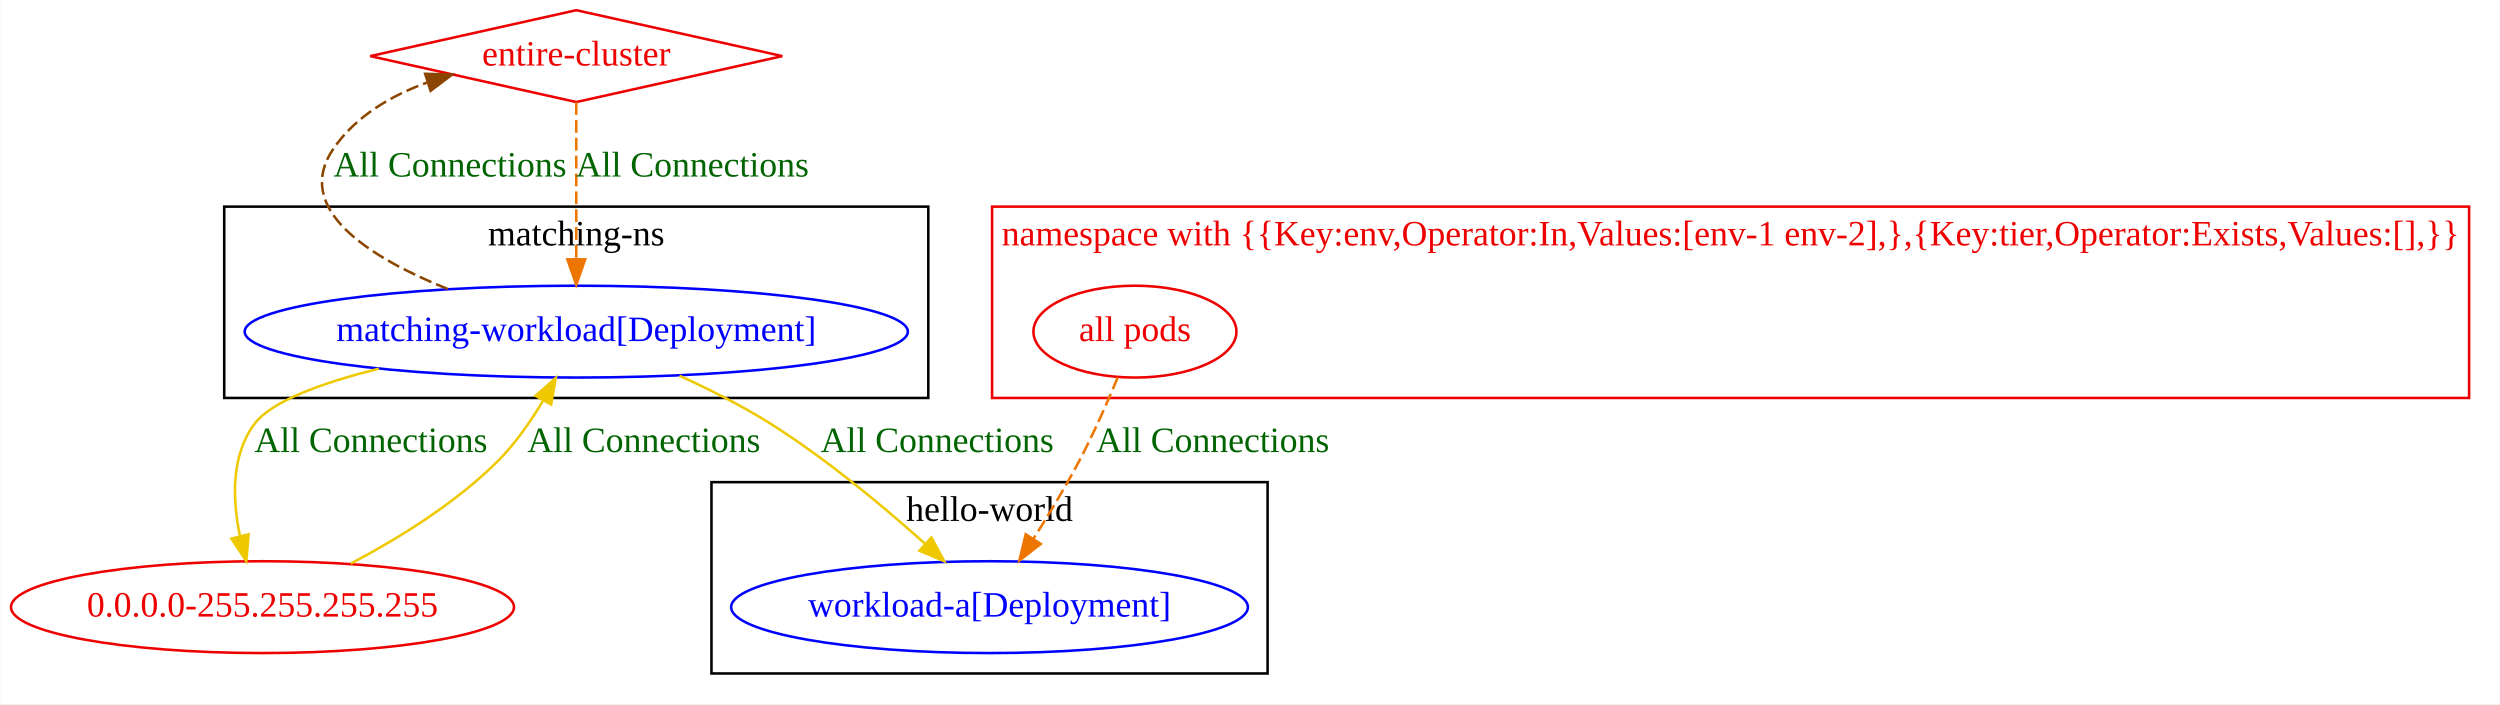
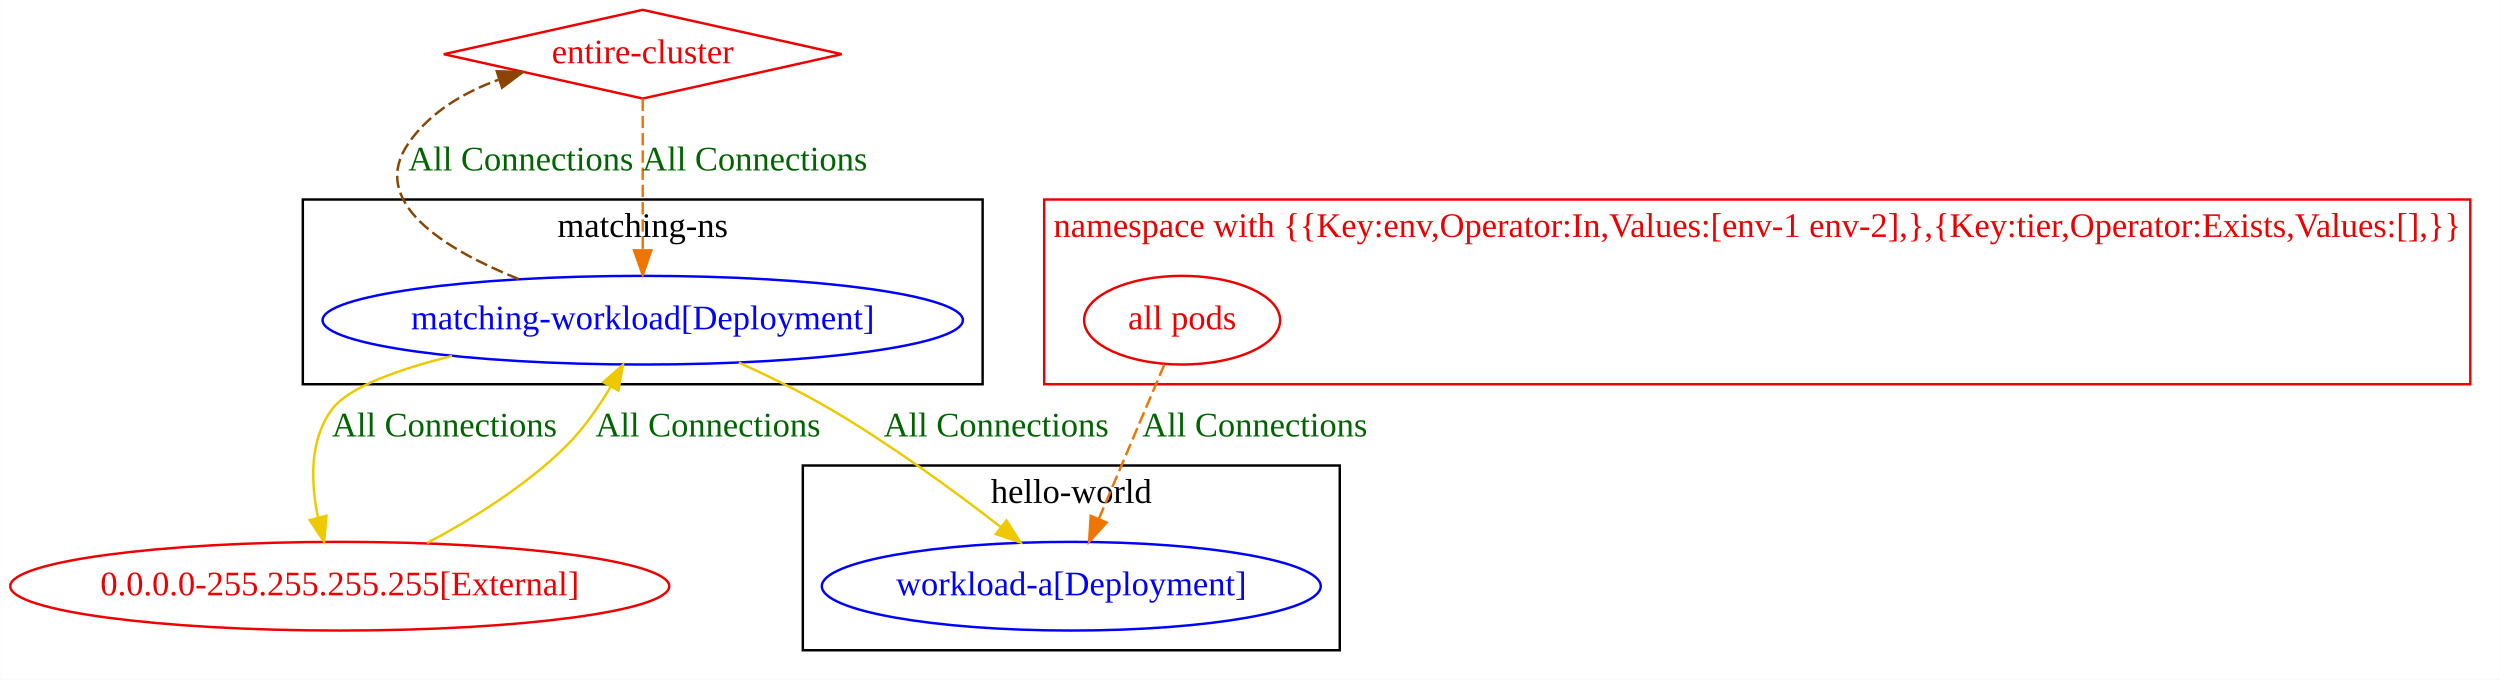
- <svg xmlns="http://www.w3.org/2000/svg" width="980pt" height="276pt" viewBox="0.00 0.00 979.79 276.00">
+ <svg xmlns="http://www.w3.org/2000/svg" width="1015pt" height="276pt" viewBox="0.00 0.00 1014.89 276.00">
  <g id="graph0" class="graph" transform="scale(1 1) rotate(0) translate(4 272)">
-     <polygon fill="white" stroke="transparent" points="-4,4 -4,-272 975.79,-272 975.79,4 -4,4" />
+     <polygon fill="white" stroke="transparent" points="-4,4 -4,-272 1010.89,-272 1010.89,4 -4,4" />
    <g id="clust3" class="cluster">
-       <polygon fill="none" stroke="#ee0000" points="384.79,-116 384.79,-191 963.79,-191 963.79,-116 384.79,-116" />
-       <text text-anchor="middle" x="674.29" y="-175.8" font-family="Times New Roman,serif" font-size="14.00" fill="#ee0000">namespace with {{Key:env,Operator:In,Values:[env-1 env-2],},{Key:tier,Operator:Exists,Values:[],}}</text>
+       <polygon fill="none" stroke="#ee0000" points="419.89,-116 419.89,-191 998.89,-191 998.89,-116 419.89,-116" />
+       <text text-anchor="middle" x="709.39" y="-175.8" font-family="Times New Roman,serif" font-size="14.00" fill="#ee0000">namespace with {{Key:env,Operator:In,Values:[env-1 env-2],},{Key:tier,Operator:Exists,Values:[],}}</text>
    </g>
    <g id="clust2" class="cluster">
-       <polygon fill="none" stroke="black" points="83.79,-116 83.79,-191 359.79,-191 359.79,-116 83.79,-116" />
-       <text text-anchor="middle" x="221.79" y="-175.8" font-family="Times New Roman,serif" font-size="14.00">matching-ns</text>
+       <polygon fill="none" stroke="black" points="118.89,-116 118.89,-191 394.89,-191 394.89,-116 118.89,-116" />
+       <text text-anchor="middle" x="256.89" y="-175.8" font-family="Times New Roman,serif" font-size="14.00">matching-ns</text>
    </g>
    <g id="clust1" class="cluster">
-       <polygon fill="none" stroke="black" points="274.79,-8 274.79,-83 492.79,-83 492.79,-8 274.79,-8" />
-       <text text-anchor="middle" x="383.79" y="-67.8" font-family="Times New Roman,serif" font-size="14.00">hello-world</text>
+       <polygon fill="none" stroke="black" points="321.89,-8 321.89,-83 539.89,-83 539.89,-8 321.89,-8" />
+       <text text-anchor="middle" x="430.89" y="-67.8" font-family="Times New Roman,serif" font-size="14.00">hello-world</text>
    </g>
    <g id="node1" class="node">
-       <ellipse fill="none" stroke="blue" cx="383.79" cy="-34" rx="101.28" ry="18" />
-       <text text-anchor="middle" x="383.79" y="-30.3" font-family="Times New Roman,serif" font-size="14.00" fill="blue">workload-a[Deployment]</text>
+       <ellipse fill="none" stroke="blue" cx="430.89" cy="-34" rx="101.28" ry="18" />
+       <text text-anchor="middle" x="430.89" y="-30.3" font-family="Times New Roman,serif" font-size="14.00" fill="blue">workload-a[Deployment]</text>
    </g>
    <g id="node2" class="node">
-       <ellipse fill="none" stroke="blue" cx="221.79" cy="-142" rx="129.98" ry="18" />
-       <text text-anchor="middle" x="221.79" y="-138.3" font-family="Times New Roman,serif" font-size="14.00" fill="blue">matching-workload[Deployment]</text>
+       <ellipse fill="none" stroke="blue" cx="256.89" cy="-142" rx="129.98" ry="18" />
+       <text text-anchor="middle" x="256.89" y="-138.3" font-family="Times New Roman,serif" font-size="14.00" fill="blue">matching-workload[Deployment]</text>
    </g>
    <g id="edge6" class="edge">
-       <path fill="none" stroke="#eec900" d="M262.25,-124.71C274.04,-119.34 286.72,-112.95 297.79,-106 319.63,-92.28 342.03,-73.62 358.49,-58.87" />
-       <polygon fill="#eec900" stroke="#eec900" points="361.02,-61.3 366.06,-51.98 356.31,-56.12 361.02,-61.3" />
-       <text text-anchor="middle" x="363.29" y="-94.8" font-family="Times New Roman,serif" font-size="14.00" fill="darkgreen">All Connections</text>
+       <path fill="none" stroke="#eec900" d="M295.9,-124.8C308.01,-119.31 321.23,-112.82 332.89,-106 357.37,-91.68 383.29,-72.71 402.32,-57.99" />
+       <polygon fill="#eec900" stroke="#eec900" points="404.57,-60.67 410.29,-51.76 400.25,-55.16 404.57,-60.67" />
+       <text text-anchor="middle" x="400.39" y="-94.8" font-family="Times New Roman,serif" font-size="14.00" fill="darkgreen">All Connections</text>
    </g>
    <g id="node4" class="node">
-       <ellipse fill="none" stroke="#ee0000" cx="98.79" cy="-34" rx="98.58" ry="18" />
-       <text text-anchor="middle" x="98.79" y="-30.3" font-family="Times New Roman,serif" font-size="14.00" fill="#ee0000">0.0.0.0-255.255.255.255</text>
+       <ellipse fill="none" stroke="#ee0000" cx="133.89" cy="-34" rx="133.78" ry="18" />
+       <text text-anchor="middle" x="133.89" y="-30.3" font-family="Times New Roman,serif" font-size="14.00" fill="#ee0000">0.0.0.0-255.255.255.255[External]</text>
    </g>
    <g id="edge4" class="edge">
-       <path fill="none" stroke="#eec900" d="M144.4,-127.5C122.36,-121.99 102.49,-114.81 95.79,-106 86.42,-93.67 86.96,-76.36 89.95,-61.92" />
-       <polygon fill="#eec900" stroke="#eec900" points="93.39,-62.58 92.44,-52.02 86.6,-60.86 93.39,-62.58" />
-       <text text-anchor="middle" x="141.29" y="-94.8" font-family="Times New Roman,serif" font-size="14.00" fill="darkgreen">All Connections</text>
+       <path fill="none" stroke="#eec900" d="M179.5,-127.5C157.46,-121.99 137.59,-114.81 130.89,-106 121.52,-93.67 122.06,-76.36 125.04,-61.92" />
+       <polygon fill="#eec900" stroke="#eec900" points="128.49,-62.58 127.54,-52.02 121.7,-60.86 128.49,-62.58" />
+       <text text-anchor="middle" x="176.39" y="-94.8" font-family="Times New Roman,serif" font-size="14.00" fill="darkgreen">All Connections</text>
    </g>
    <g id="node5" class="node">
-       <polygon fill="none" stroke="#ee0000" points="221.79,-268 141.02,-250 221.79,-232 302.56,-250 221.79,-268" />
-       <text text-anchor="middle" x="221.79" y="-246.3" font-family="Times New Roman,serif" font-size="14.00" fill="#ee0000">entire-cluster</text>
+       <polygon fill="none" stroke="#ee0000" points="256.89,-268 176.12,-250 256.89,-232 337.66,-250 256.89,-268" />
+       <text text-anchor="middle" x="256.89" y="-246.3" font-family="Times New Roman,serif" font-size="14.00" fill="#ee0000">entire-cluster</text>
    </g>
    <g id="edge5" class="edge">
-       <path fill="none" stroke="#8b4500" stroke-dasharray="5,2" d="M171.45,-158.69C140.69,-171.07 110.19,-190.19 126.79,-214 135.45,-226.42 149.03,-234.44 163.25,-239.62" />
-       <polygon fill="#8b4500" stroke="#8b4500" points="162.55,-243.07 173.14,-242.77 164.68,-236.4 162.55,-243.07" />
-       <text text-anchor="middle" x="172.29" y="-202.8" font-family="Times New Roman,serif" font-size="14.00" fill="darkgreen">All Connections</text>
+       <path fill="none" stroke="#8b4500" stroke-dasharray="5,2" d="M206.55,-158.69C175.79,-171.07 145.28,-190.19 161.89,-214 170.55,-226.42 184.13,-234.44 198.35,-239.62" />
+       <polygon fill="#8b4500" stroke="#8b4500" points="197.65,-243.07 208.24,-242.77 199.77,-236.4 197.65,-243.07" />
+       <text text-anchor="middle" x="207.39" y="-202.8" font-family="Times New Roman,serif" font-size="14.00" fill="darkgreen">All Connections</text>
    </g>
    <g id="node3" class="node">
-       <ellipse fill="none" stroke="#ee0000" cx="440.79" cy="-142" rx="39.79" ry="18" />
-       <text text-anchor="middle" x="440.79" y="-138.3" font-family="Times New Roman,serif" font-size="14.00" fill="#ee0000">all pods</text>
+       <ellipse fill="none" stroke="#ee0000" cx="475.89" cy="-142" rx="39.79" ry="18" />
+       <text text-anchor="middle" x="475.89" y="-138.3" font-family="Times New Roman,serif" font-size="14.00" fill="#ee0000">all pods</text>
    </g>
    <g id="edge2" class="edge">
-       <path fill="none" stroke="#ee7600" stroke-dasharray="5,2" d="M434.05,-124.05C429.97,-114.23 424.47,-101.73 418.79,-91 413.43,-80.86 406.91,-70.1 400.96,-60.74" />
-       <polygon fill="#ee7600" stroke="#ee7600" points="403.86,-58.77 395.49,-52.27 397.98,-62.57 403.86,-58.77" />
-       <text text-anchor="middle" x="471.29" y="-94.8" font-family="Times New Roman,serif" font-size="14.00" fill="darkgreen">All Connections</text>
+       <path fill="none" stroke="#ee7600" stroke-dasharray="5,2" d="M468.66,-123.97C461.47,-107.05 450.36,-80.86 442.04,-61.28" />
+       <polygon fill="#ee7600" stroke="#ee7600" points="445.23,-59.83 438.1,-51.99 438.79,-62.56 445.23,-59.83" />
+       <text text-anchor="middle" x="505.39" y="-94.8" font-family="Times New Roman,serif" font-size="14.00" fill="darkgreen">All Connections</text>
    </g>
    <g id="edge1" class="edge">
-       <path fill="none" stroke="#eec900" d="M133.37,-51.05C151.87,-60.8 174.2,-74.54 190.79,-91 197.75,-97.9 203.84,-106.65 208.74,-114.89" />
-       <polygon fill="#eec900" stroke="#eec900" points="205.82,-116.83 213.76,-123.85 211.93,-113.42 205.82,-116.83" />
-       <text text-anchor="middle" x="248.29" y="-94.8" font-family="Times New Roman,serif" font-size="14.00" fill="darkgreen">All Connections</text>
+       <path fill="none" stroke="#eec900" d="M169.36,-51.53C187.68,-61.24 209.56,-74.8 225.89,-91 232.84,-97.9 238.94,-106.65 243.84,-114.89" />
+       <polygon fill="#eec900" stroke="#eec900" points="240.92,-116.83 248.85,-123.85 247.03,-113.42 240.92,-116.83" />
+       <text text-anchor="middle" x="283.39" y="-94.8" font-family="Times New Roman,serif" font-size="14.00" fill="darkgreen">All Connections</text>
    </g>
    <g id="edge3" class="edge">
-       <path fill="none" stroke="#ee7600" stroke-dasharray="5,2" d="M221.79,-231.97C221.79,-215.38 221.79,-189.88 221.79,-170.43" />
-       <polygon fill="#ee7600" stroke="#ee7600" points="225.29,-170.34 221.79,-160.34 218.29,-170.34 225.29,-170.34" />
-       <text text-anchor="middle" x="267.29" y="-202.8" font-family="Times New Roman,serif" font-size="14.00" fill="darkgreen">All Connections</text>
+       <path fill="none" stroke="#ee7600" stroke-dasharray="5,2" d="M256.89,-231.97C256.89,-215.38 256.89,-189.88 256.89,-170.43" />
+       <polygon fill="#ee7600" stroke="#ee7600" points="260.39,-170.34 256.89,-160.34 253.39,-170.34 260.39,-170.34" />
+       <text text-anchor="middle" x="302.39" y="-202.8" font-family="Times New Roman,serif" font-size="14.00" fill="darkgreen">All Connections</text>
    </g>
  </g>
</svg>
